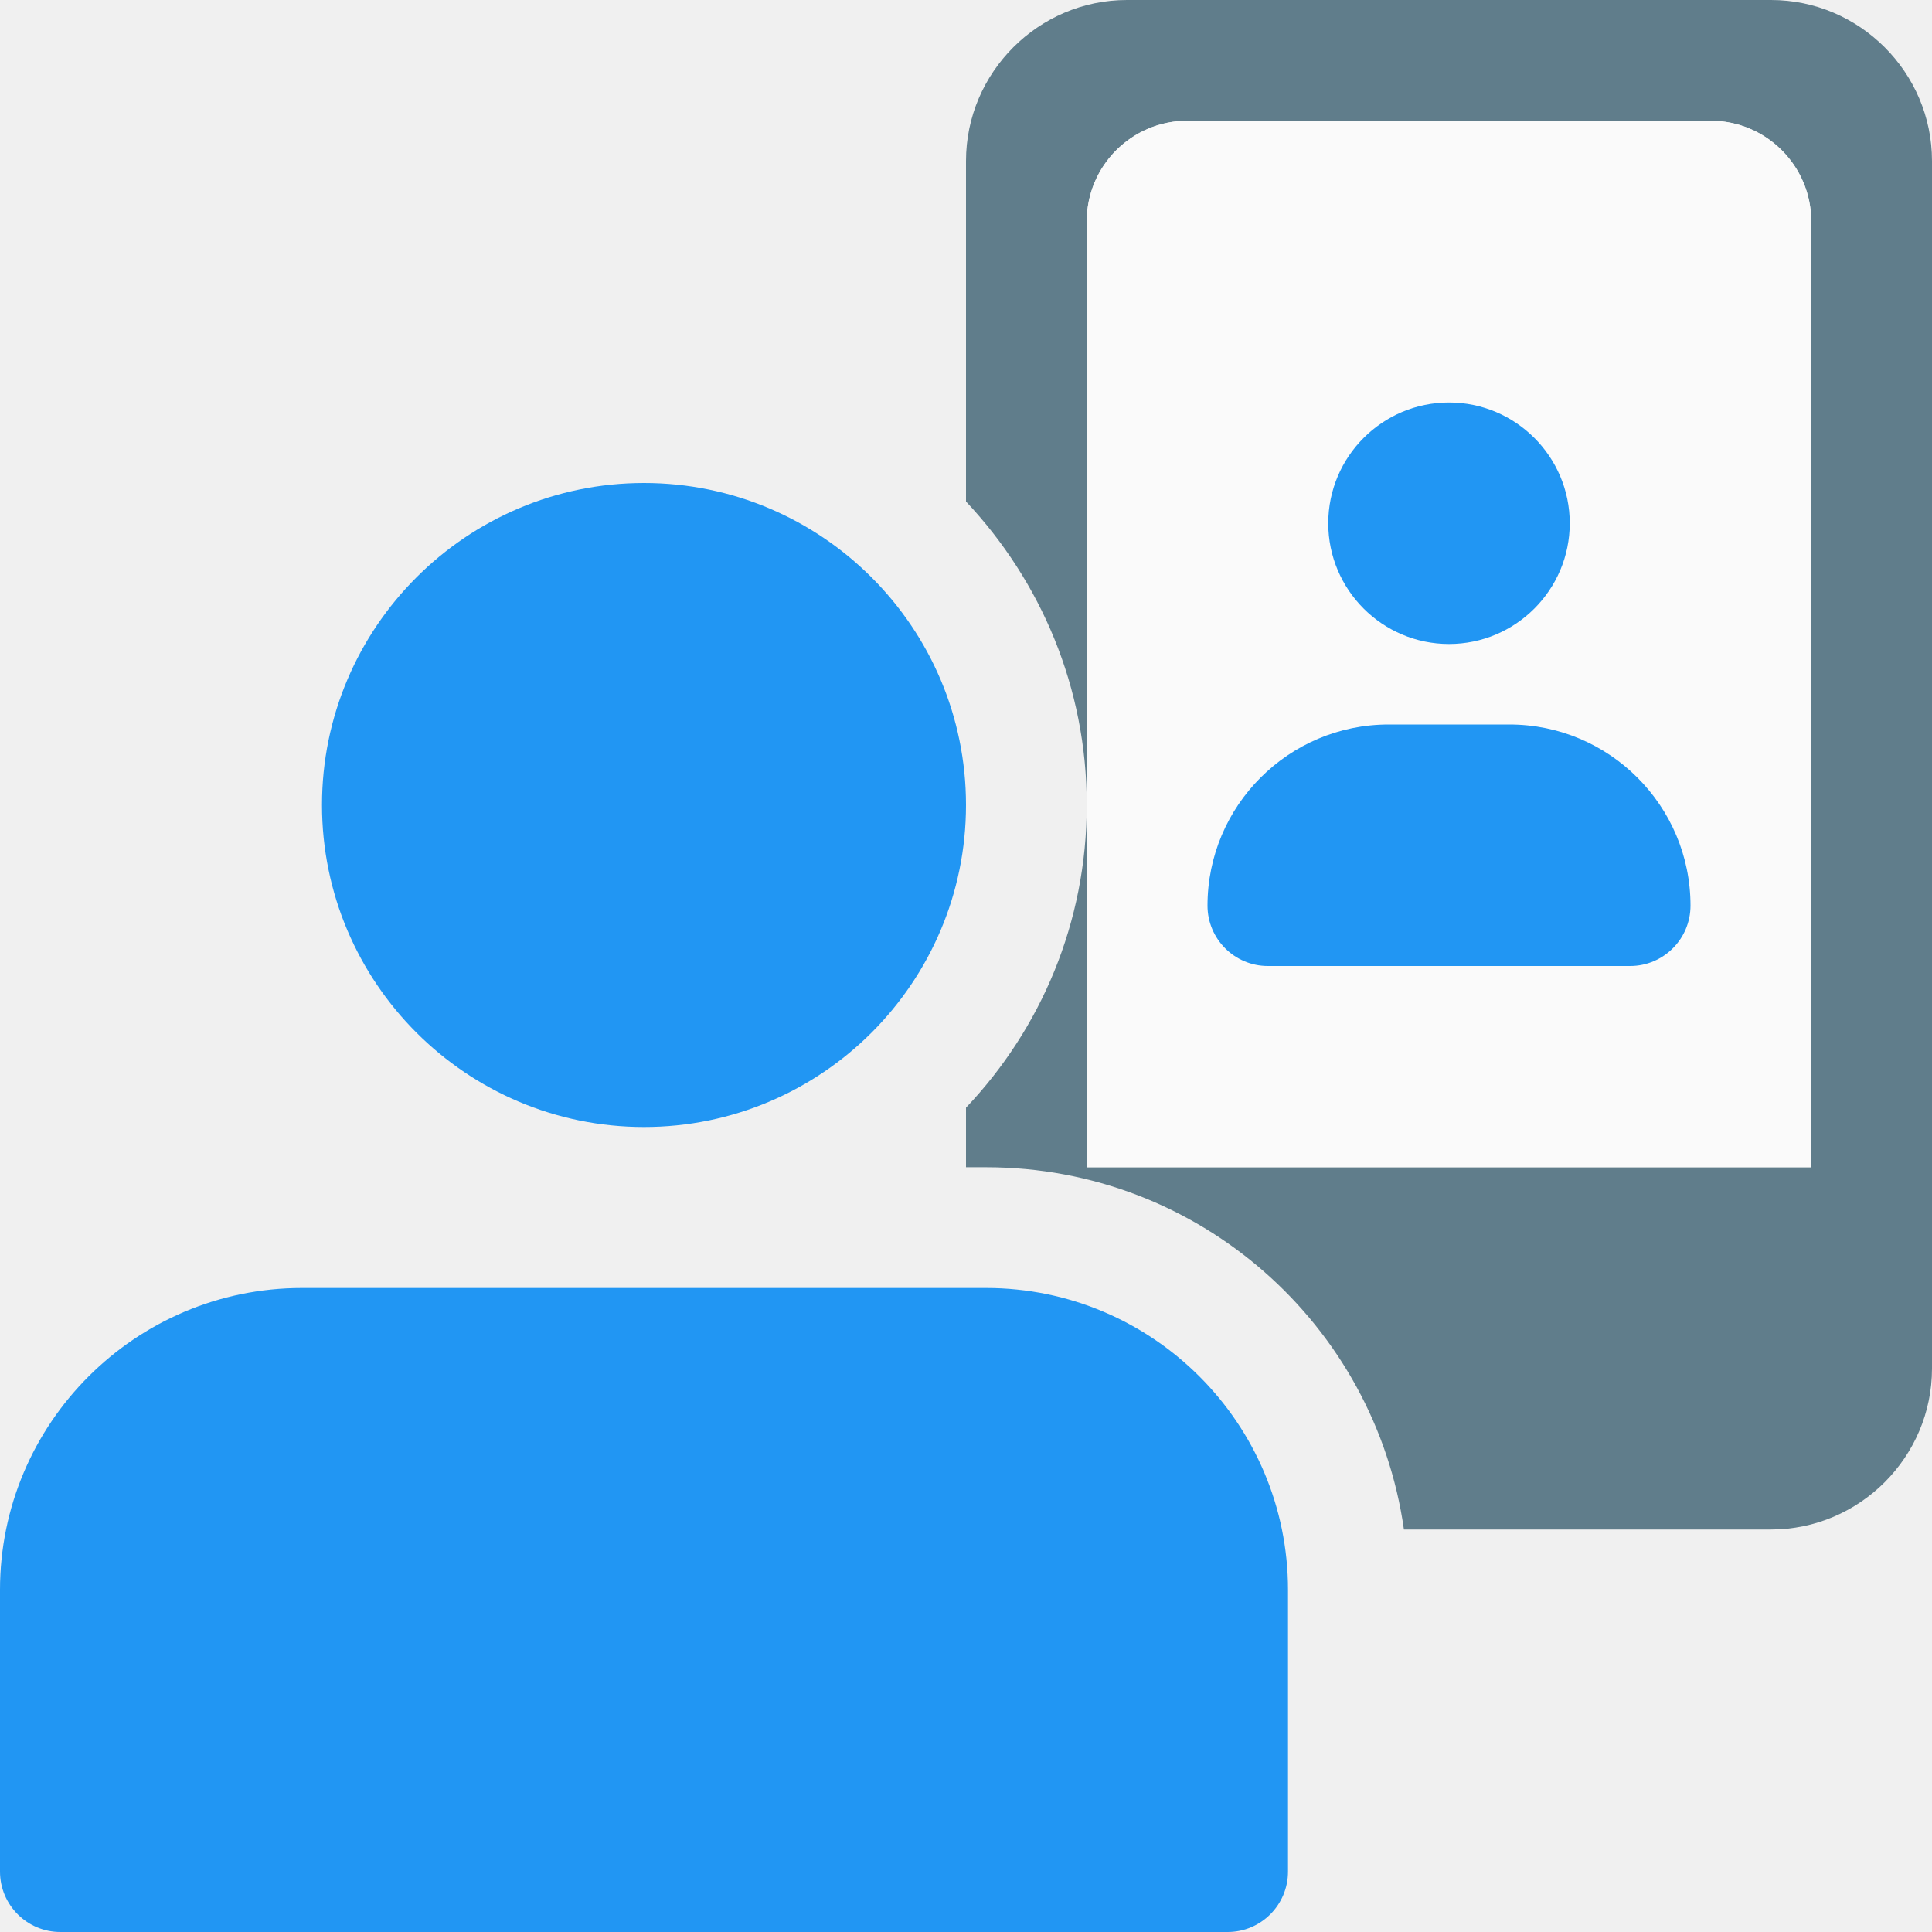
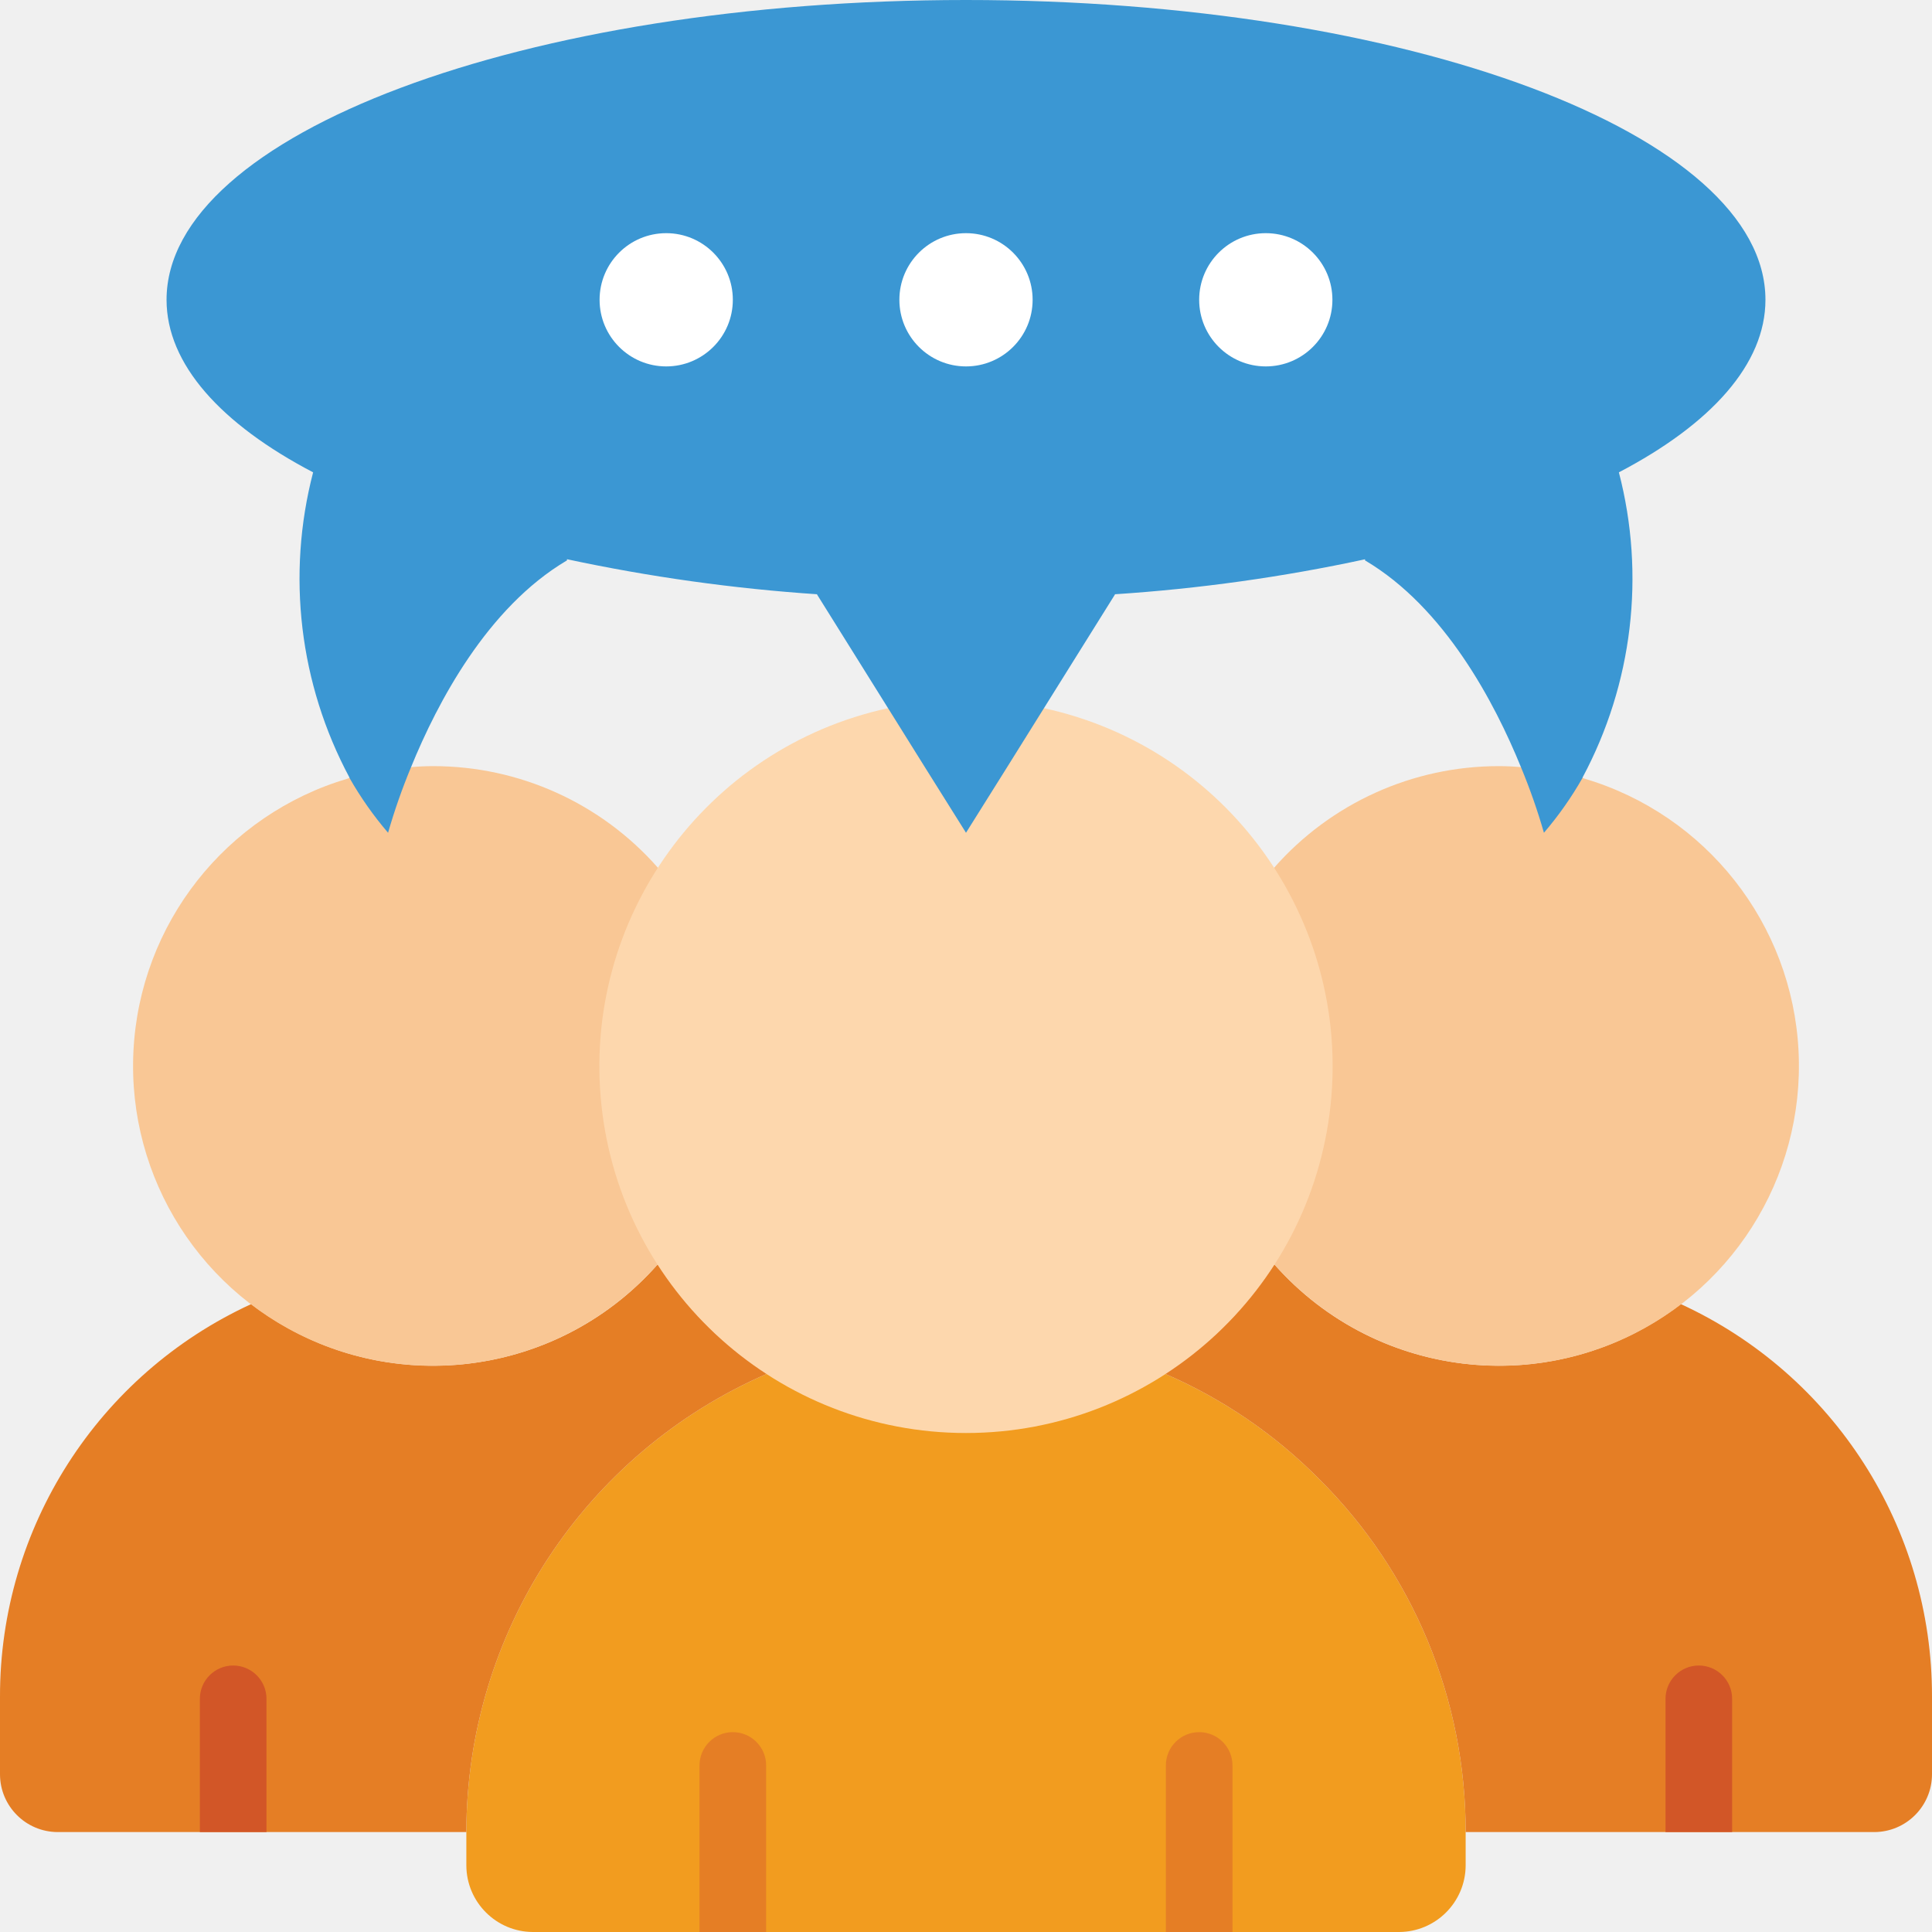
- <svg xmlns="http://www.w3.org/2000/svg" id="color" enable-background="new 0 0 24 24" height="512" viewBox="0 0 24 24" width="512">
-   <path d="m24 2v15c0 1.1-.9 2-2 2h-4.56c-.36-2.54-2.54-4.5-5.19-4.5h-.25v-.74c.93-.98 1.5-2.3 1.5-3.76v4.5h9v-11.75c0-.69-.56-1.25-1.25-1.25h-6.5c-.69 0-1.25.56-1.25 1.25v7.25c0-1.46-.57-2.78-1.5-3.77v-4.23c0-1.1.9-2 2-2h8c1.1 0 2 .9 2 2z" fill="#607d8b" />
-   <path d="m22.5 2.75v11.75h-9v-11.75c0-.69.56-1.25 1.25-1.25h6.5c.69 0 1.25.56 1.25 1.25z" fill="#fafafa" />
-   <g fill="#2196f3">
-     <path d="m18 8c-.827 0-1.5-.673-1.5-1.5s.673-1.5 1.5-1.5 1.5.673 1.5 1.5-.673 1.5-1.5 1.5z" />
-     <path d="m20.25 12h-4.5c-.414 0-.75-.336-.75-.75 0-1.241 1.009-2.25 2.25-2.25h1.5c1.241 0 2.25 1.009 2.25 2.25 0 .414-.336.75-.75.75z" />
-     <path d="m8 14c-2.206 0-4-1.794-4-4s1.794-4 4-4 4 1.794 4 4-1.794 4-4 4z" />
-     <path d="m15.25 24h-14.5c-.414 0-.75-.336-.75-.75v-3.5c0-2.068 1.682-3.75 3.75-3.75h8.5c2.068 0 3.75 1.682 3.75 3.75v3.5c0 .414-.336.75-.75.75z" />
+ <svg xmlns="http://www.w3.org/2000/svg" height="512" viewBox="0 0 58 58" width="512">
+   <g id="Page-1" fill="none" fill-rule="evenodd">
+     <g id="027---Group-Chat" fill-rule="nonzero">
+       <path id="Shape" d="m44 55v1c-.003 1.103-.897 1.997-2 2h-26c-1.103-.003-1.997-.897-2-2v-1c.002-5.975 3.549-11.38 9.03-13.76 3.634 2.347 8.306 2.347 11.94 0 1.731.748 3.303 1.821 4.63 3.16 2.822 2.805 4.406 6.621 4.4 10.6z" fill="#f29c1f" />
+       <g fill="#e57e25">
+         <path id="Shape" d="m23 53v5h-2v-5c0-.552.448-1 1-1s1 .448 1 1z" />
+         <path id="Shape" d="m37 53v5h-2v-5c0-.552.448-1 1-1s1 .448 1 1z" />
+         <path id="Shape" d="m23.03 41.24c-5.481 2.38-9.028 7.785-9.03 13.76h-12.27c-.954-.004-1.726-.776-1.73-1.73v-2.34c-.005-5.063 2.941-9.664 7.54-11.78 3.753 2.871 9.088 2.347 12.21-1.2.843 1.321 1.962 2.443 3.28 3.29z" />
+       </g>
+       <path id="Shape" d="m19.75 37.95c-2.528 2.872-6.596 3.831-10.141 2.391-3.545-1.439-5.792-4.963-5.603-8.784.189-3.821 2.774-7.105 6.444-8.187l.04-.02 1.85-.32c.22-.02.44-.03.66-.03 2.584-.003 5.044 1.109 6.75 3.05z" fill="#f9c795" />
+       <path id="Shape" d="m8 51v4h-2v-4c0-.552.448-1 1-1s1 .448 1 1z" fill="#d25627" />
+       <path id="Shape" d="m58 50.93v2.34c-.004.954-.776 1.726-1.73 1.73h-12.27c.006-3.979-1.578-7.795-4.4-10.6-1.327-1.339-2.899-2.412-4.63-3.16 1.318-.847 2.437-1.969 3.28-3.29 3.122 3.547 8.457 4.071 12.21 1.2 4.599 2.116 7.545 6.717 7.54 11.78z" fill="#e57e25" />
+       <path id="Shape" d="m38.25 26.05c1.706-1.941 4.166-3.053 6.75-3.05.22 0 .44.01.66.03l1.85.32.04.02c3.67 1.082 6.255 4.366 6.444 8.187.189 3.821-2.058 7.345-5.603 8.784-3.545 1.439-7.613.48-10.141-2.391z" fill="#f9c795" />
+       <path id="Shape" d="m52 51v4h-2v-4c0-.552.448-1 1-1s1 .448 1 1z" fill="#d25627" />
+       <path id="Shape" d="m31.34 21.26c5.494 1.196 9.204 6.34 8.603 11.931-.601 5.591-5.32 9.829-10.943 9.829s-10.342-4.239-10.943-9.829c-.601-5.591 3.109-10.736 8.603-11.931z" fill="#fdd7ad" />
+       <path id="Shape" d="m48.6 14.18c.802 3.082.413 6.353-1.09 9.16v.01c-.333.586-.721 1.138-1.16 1.65-.192-.669-.423-1.327-.69-1.97-.79-1.94-2.29-4.79-4.67-6.2h-.01v-.04c-2.474.534-4.984.885-7.51 1.05v.01l-2.13 3.41-1.13 1.81-1.21 1.93-1.21-1.93-1.13-1.81-2.13-3.41v-.01c-2.522-.17-5.028-.521-7.5-1.05h-.01v.04h-.01c-2.38 1.41-3.88 4.26-4.67 6.2-.267.643-.498 1.301-.69 1.97-.439-.512-.827-1.064-1.16-1.65v-.01c-1.503-2.807-1.892-6.078-1.09-9.16-2.77-1.45-4.4-3.25-4.4-5.18 0-4.97 10.75-9 24-9s24 4.03 24 9c0 1.93-1.63 3.73-4.4 5.18z" fill="#3b97d3" />
+       <circle id="Oval" cx="29" cy="9" fill="#fff" r="2" />
+       <circle id="Oval" cx="20" cy="9" fill="#fff" r="2" />
+       <circle id="Oval" cx="38" cy="9" fill="#fff" r="2" />
+     </g>
  </g>
</svg>
